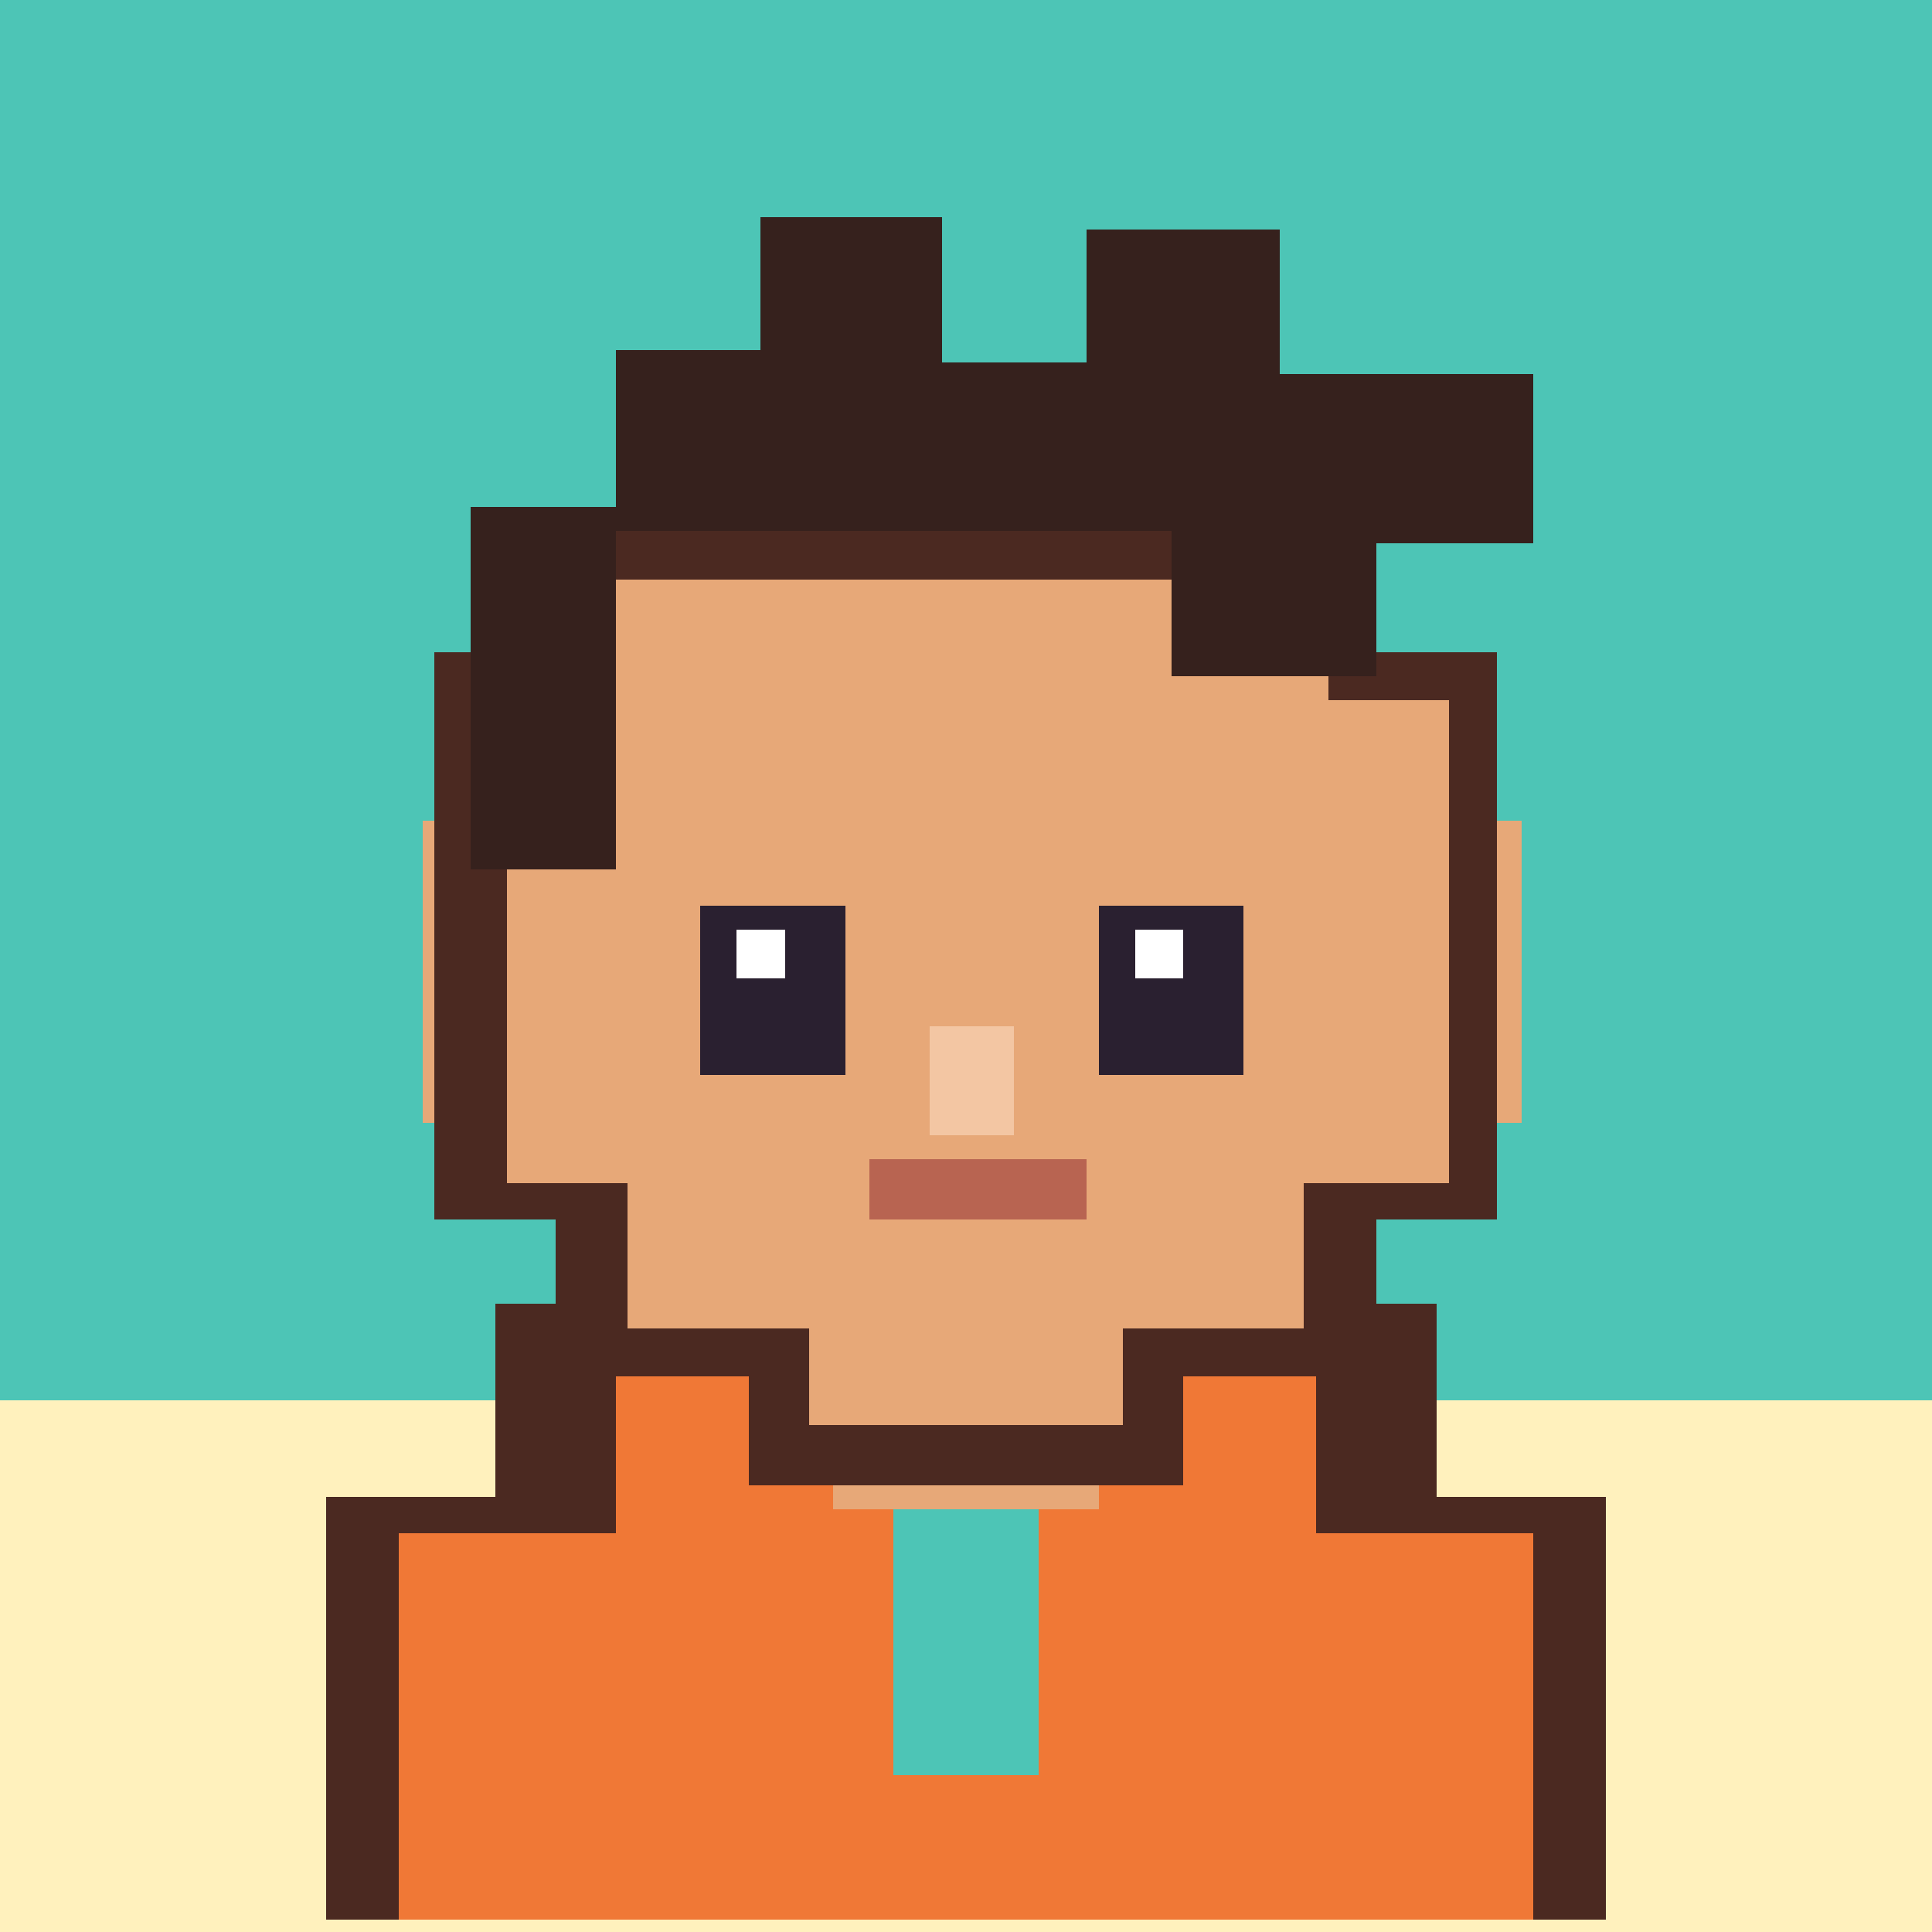
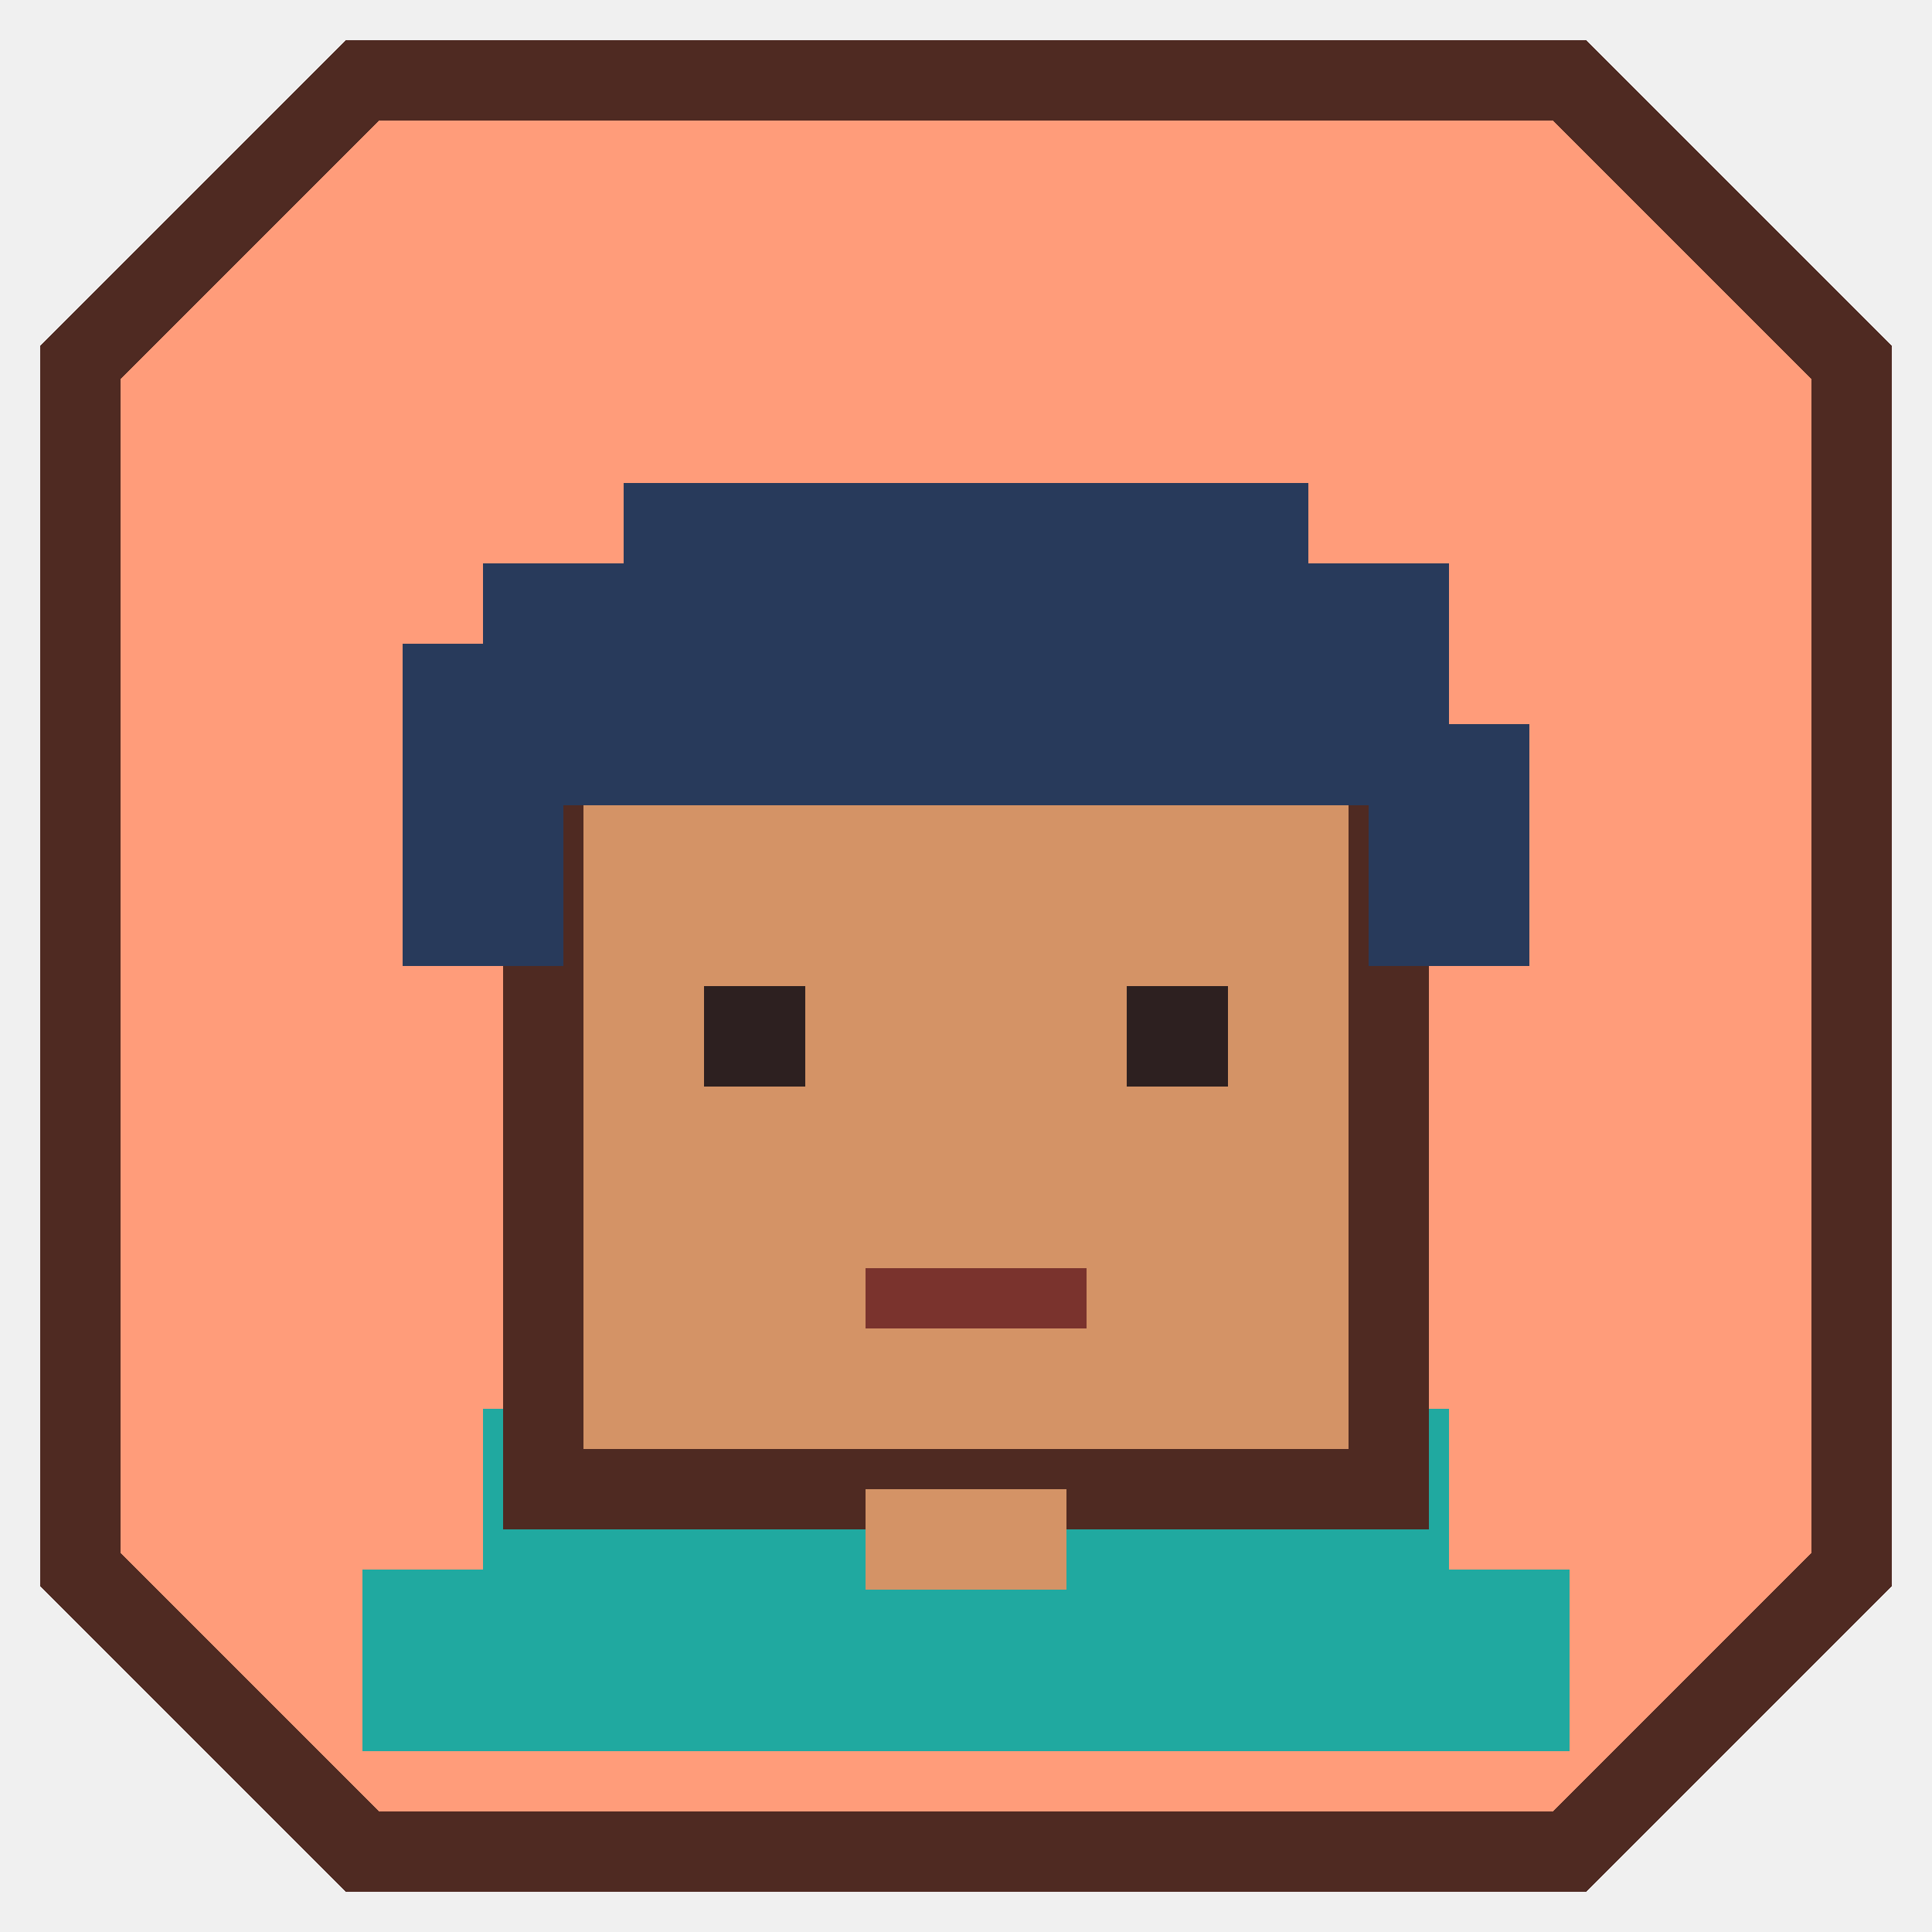
- <svg xmlns="http://www.w3.org/2000/svg" viewBox="0 0 160 160" shape-rendering="crispEdges">
-   <path fill="#4dc5b6" d="M0 0h160v160H0z" />
-   <path fill="#fff1bd" d="M0 116h160v44H0z" />
-   <path fill="#4b2921" d="M27 159v-35h14v-16h78v16h14v35z" />
-   <path fill="#f07836" d="M33 159v-32h18v-14h58v14h18v32z" />
-   <path fill="#4dc5b6" d="M74 113h12v34H74z" />
-   <path fill="#e7a878" d="M69 103h22v22H69zM35 68h17v25H35zm73 0h18v25h-18z" />
-   <path fill="#4b2921" d="M46 43h68v11h10v47h-10v13H98v9H62v-9H46v-13H36V54h10z" />
-   <path fill="#e7a878" d="M50 48h60v10h10v40h-12v12H93v8H67v-8H52V98H42V58h8z" />
-   <path fill="#36211d" d="M39 72V42h12V29h12V18h15v12h12V19h16v12h21v14h-13v11H97V44H51v28z" />
-   <path fill="#2a2030" d="M58 75h12v14H58zm33 0h12v14H91z" />
-   <path fill="#fff" d="M61 77h4v4h-4zm33 0h4v4h-4z" />
-   <path fill="#b86451" d="M72 96h18v5H72z" />
-   <path fill="#f3c6a3" d="M77 85h7v9h-7z" />
+ <svg xmlns="http://www.w3.org/2000/svg" viewBox="0 0 96 96" shape-rendering="crispEdges">
+   <path fill="#FF9C7A" stroke="#4F2A22" stroke-width="4" d="M18 4h60l14 14v60L78 92H18L4 78V18z" />
+   <rect x="24" y="70" width="48" height="17" fill="#20A9A0" />
+   <rect x="18" y="78" width="60" height="9" fill="#20A9A0" />
+   <rect x="27" y="36" width="42" height="38" fill="#D49366" stroke="#4F2A22" stroke-width="4" />
+   <path fill="#283A5B" d="M24 28h48v8H76v12h-8V40H28v8h-8V32h4z" />
+   <rect x="31" y="24" width="34" height="8" fill="#283A5B" />
+   <rect x="35" y="49" width="5" height="5" fill="#2D2020" />
+   <rect x="56" y="49" width="5" height="5" fill="#2D2020" />
+   <rect x="43" y="63" width="11" height="3" fill="#7A332D" />
+   <rect x="43" y="74" width="10" height="5" fill="#D49366" />
</svg>
